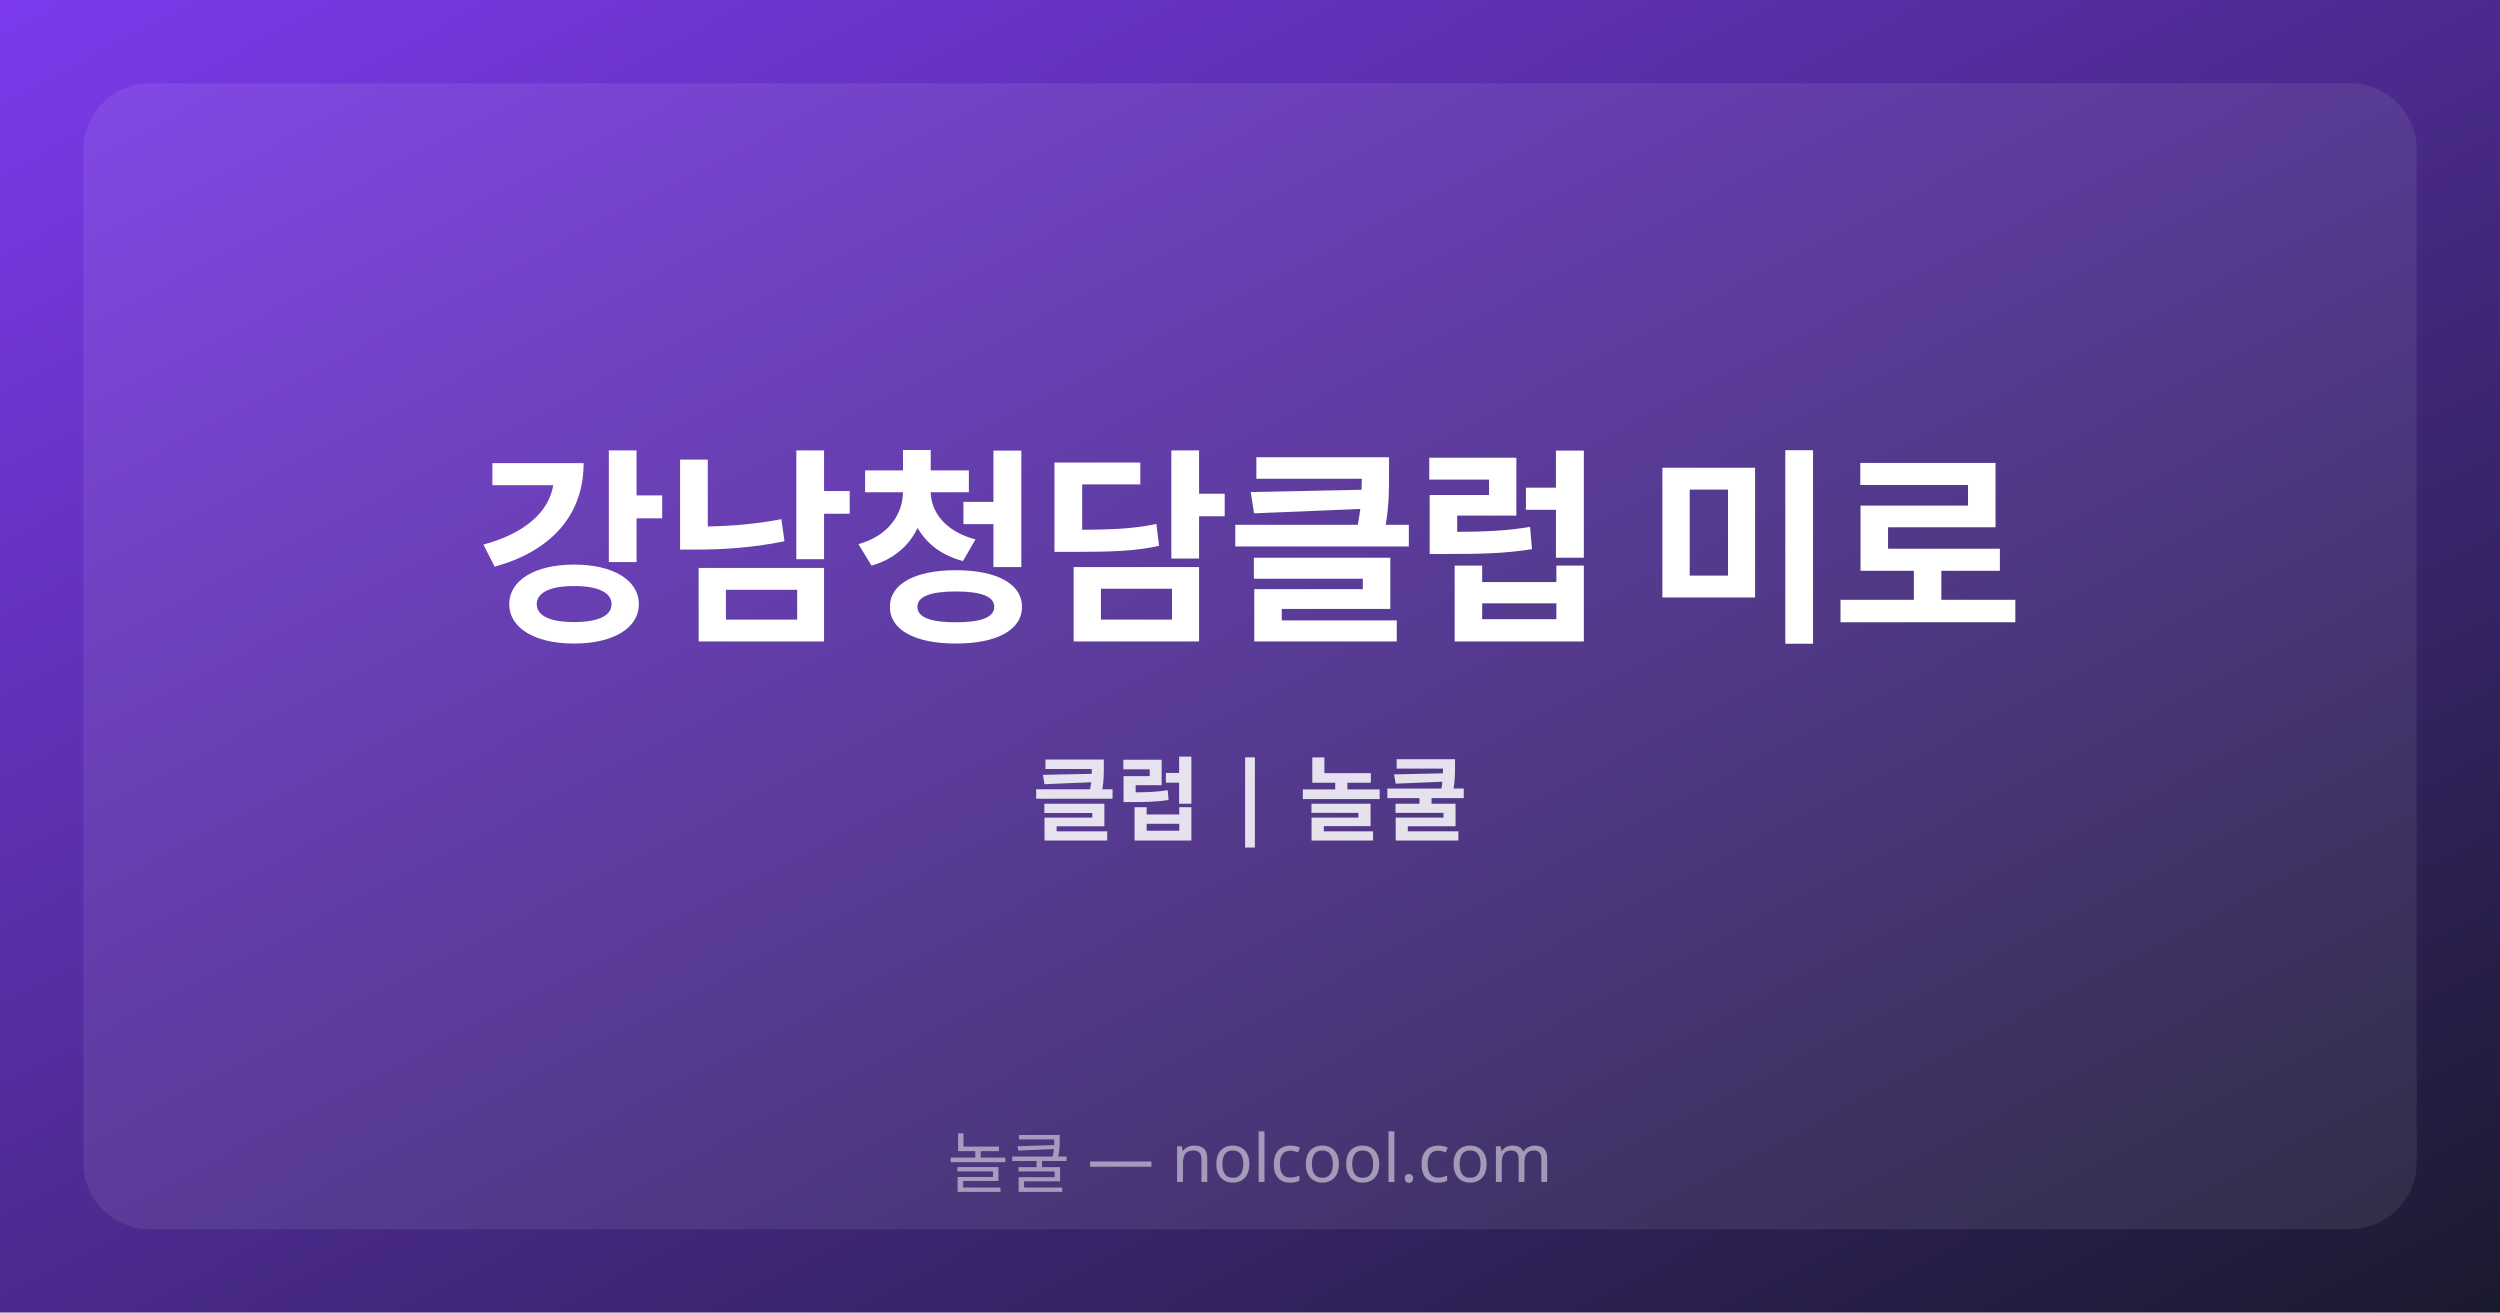
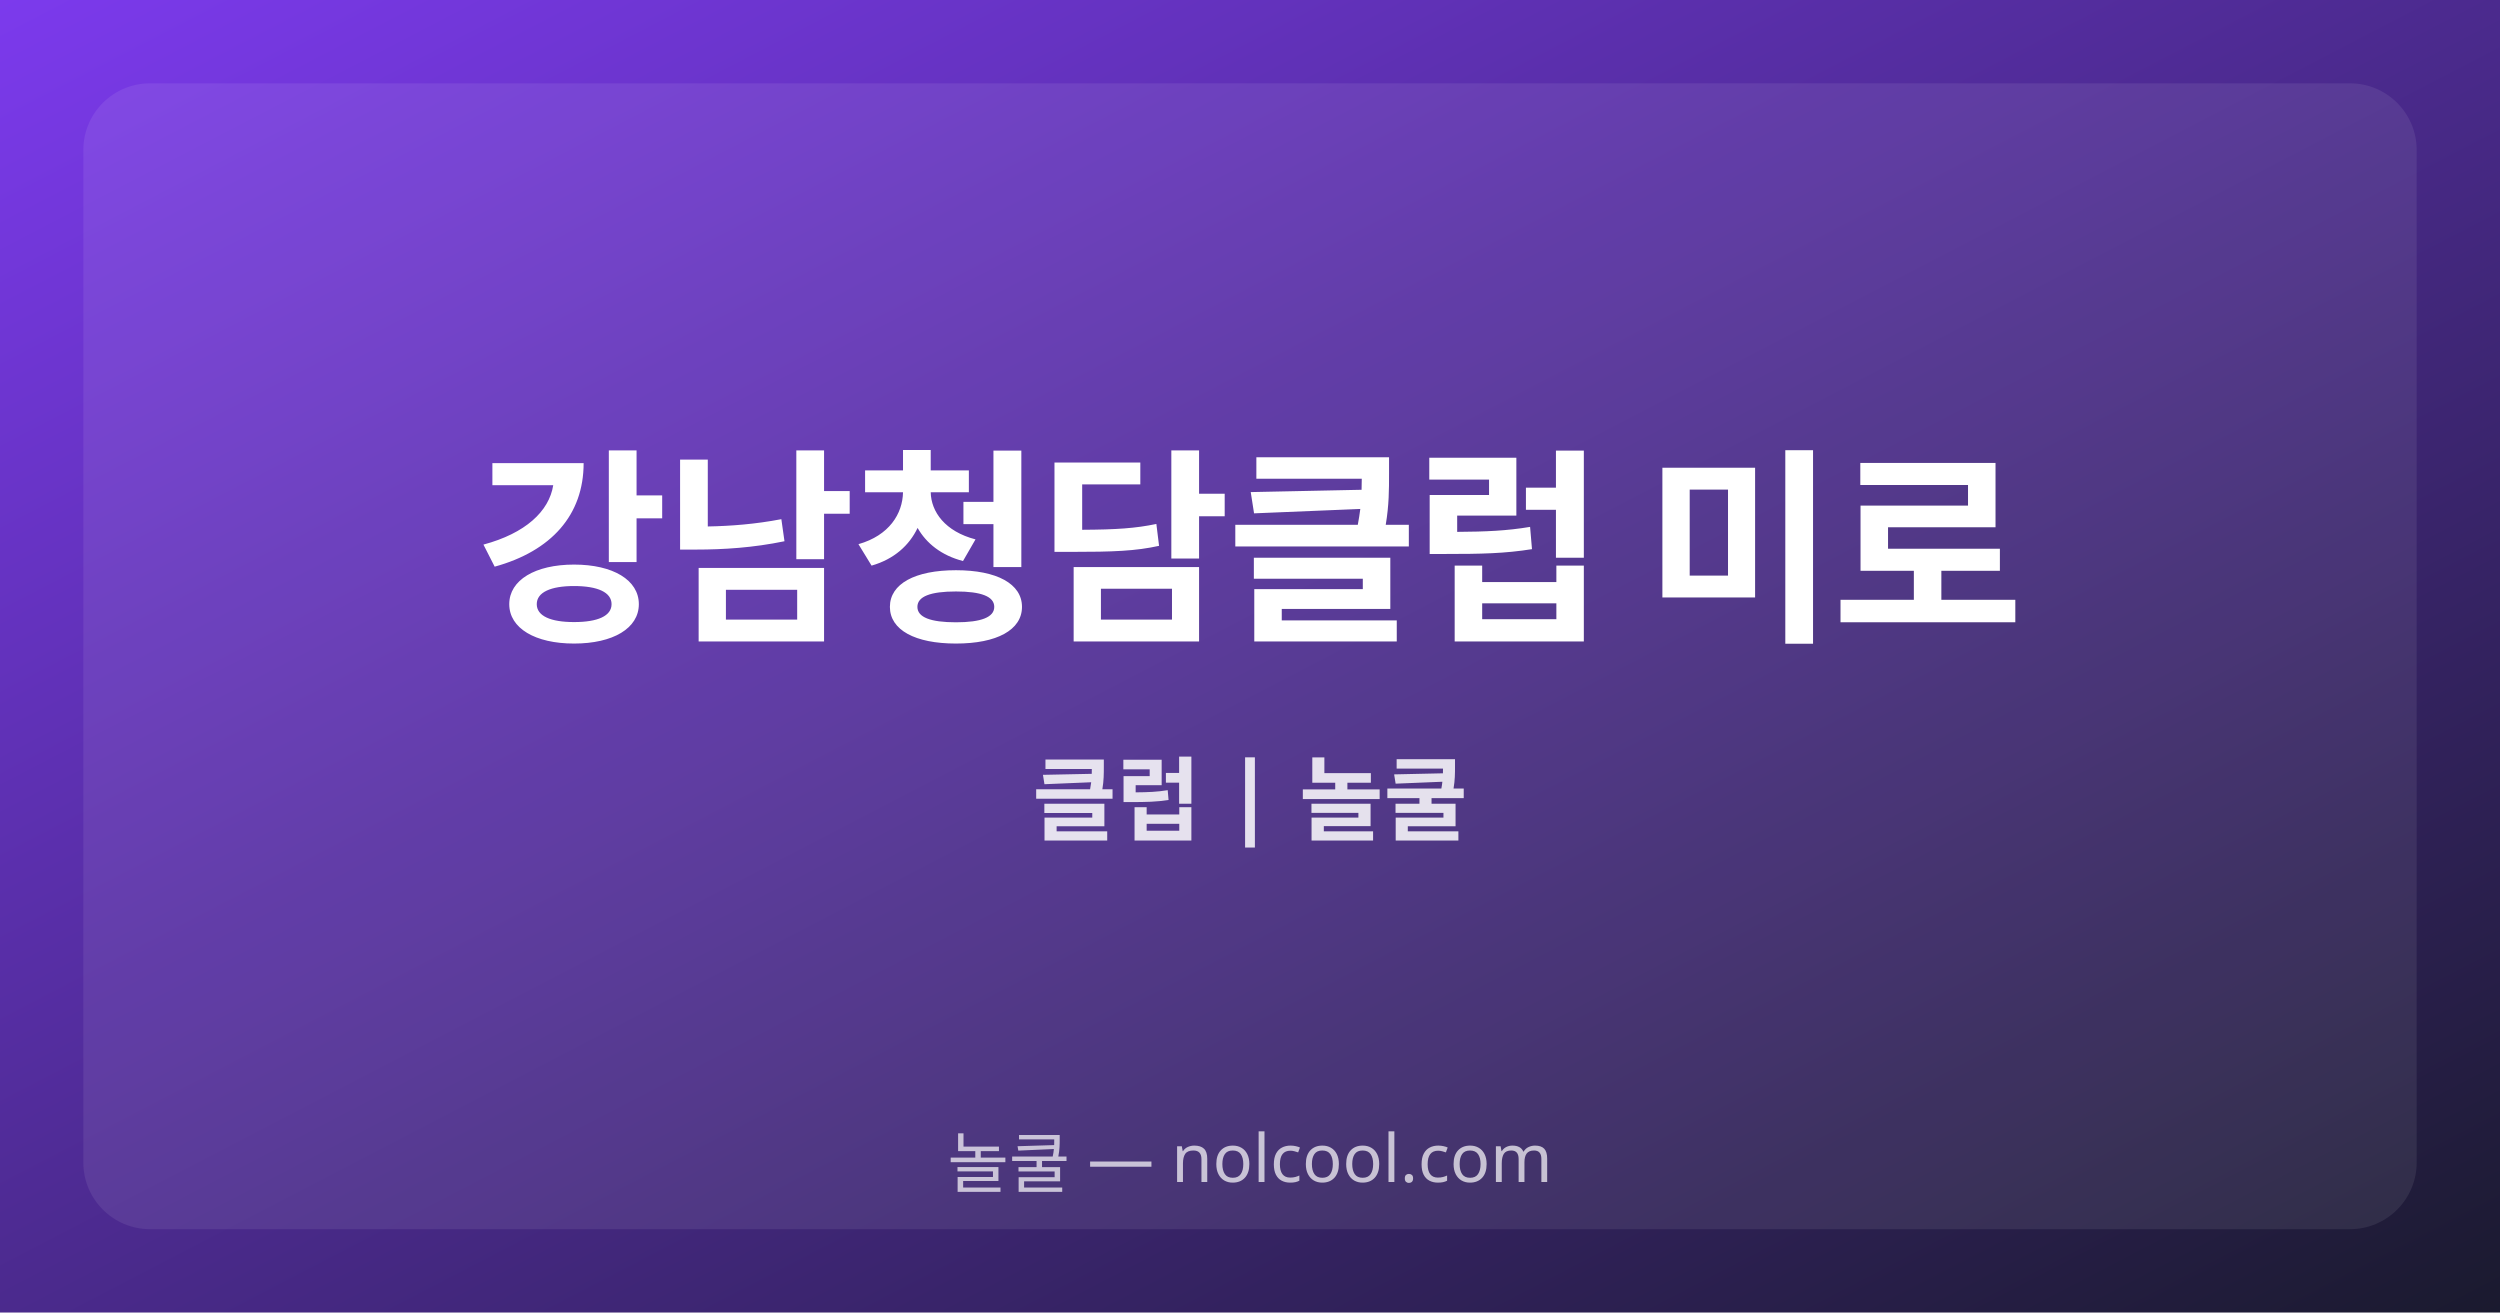
<svg xmlns="http://www.w3.org/2000/svg" width="1200" height="630" viewBox="0 0 1200 630">
  <defs>
    <linearGradient id="bg" x1="0%" y1="0%" x2="100%" y2="100%">
      <stop offset="0%" style="stop-color:#7C3AED;stop-opacity:1" />
      <stop offset="100%" style="stop-color:#1a1a2e;stop-opacity:1" />
    </linearGradient>
  </defs>
  <rect width="1200" height="630" fill="url(#bg)" />
  <rect x="40" y="40" width="1120" height="550" rx="32" fill="rgba(255,255,255,0.08)" />
  <text x="600" y="300" text-anchor="middle" font-family="sans-serif" font-size="100" font-weight="900" fill="white" letter-spacing="-0.02em">강남청담클럽 미로</text>
  <text x="600" y="400" text-anchor="middle" font-family="sans-serif" font-size="44" font-weight="600" fill="rgba(255,255,255,0.85)">클럽 | 놀쿨</text>
-   <text x="600" y="570" text-anchor="middle" font-family="sans-serif" font-size="32" font-weight="500" fill="rgba(255,255,255,0.5)">놀쿨 — nolcool.com</text>
+   <text x="600" y="570" text-anchor="middle" font-family="sans-serif" font-size="32" font-weight="500" fill="rgba(255,255,255,0.7)">놀쿨 — nolcool.com</text>
</svg>
